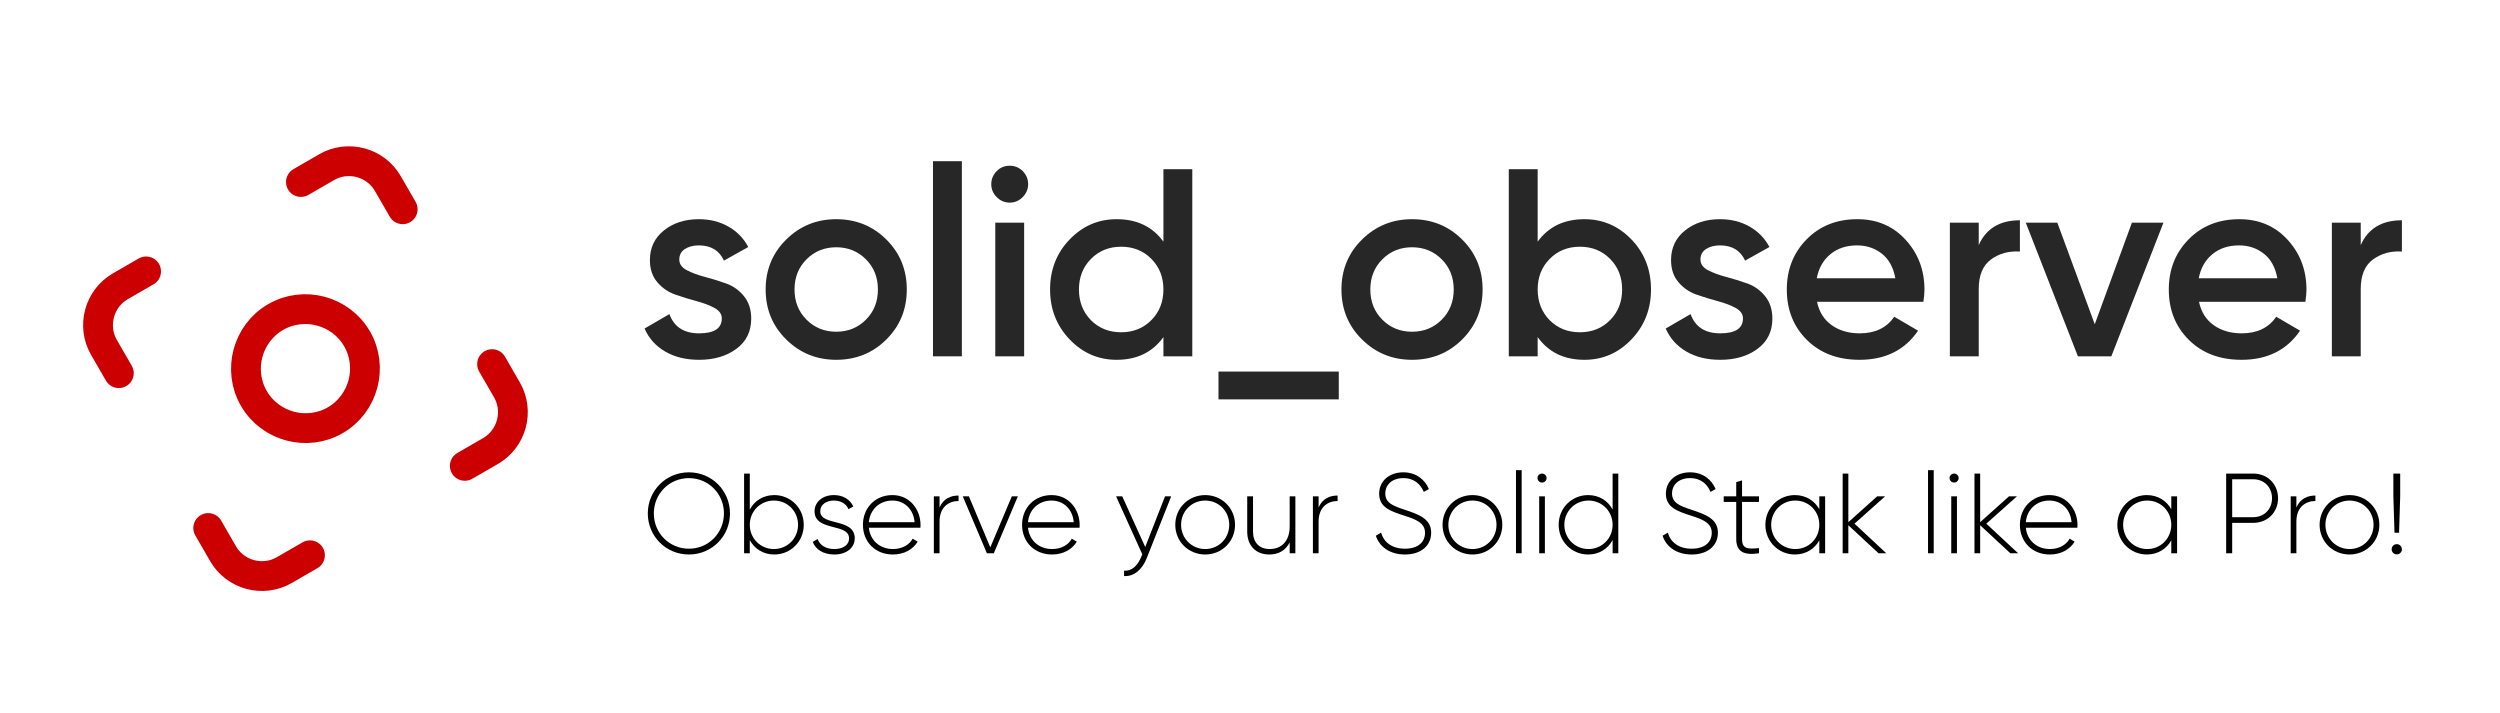
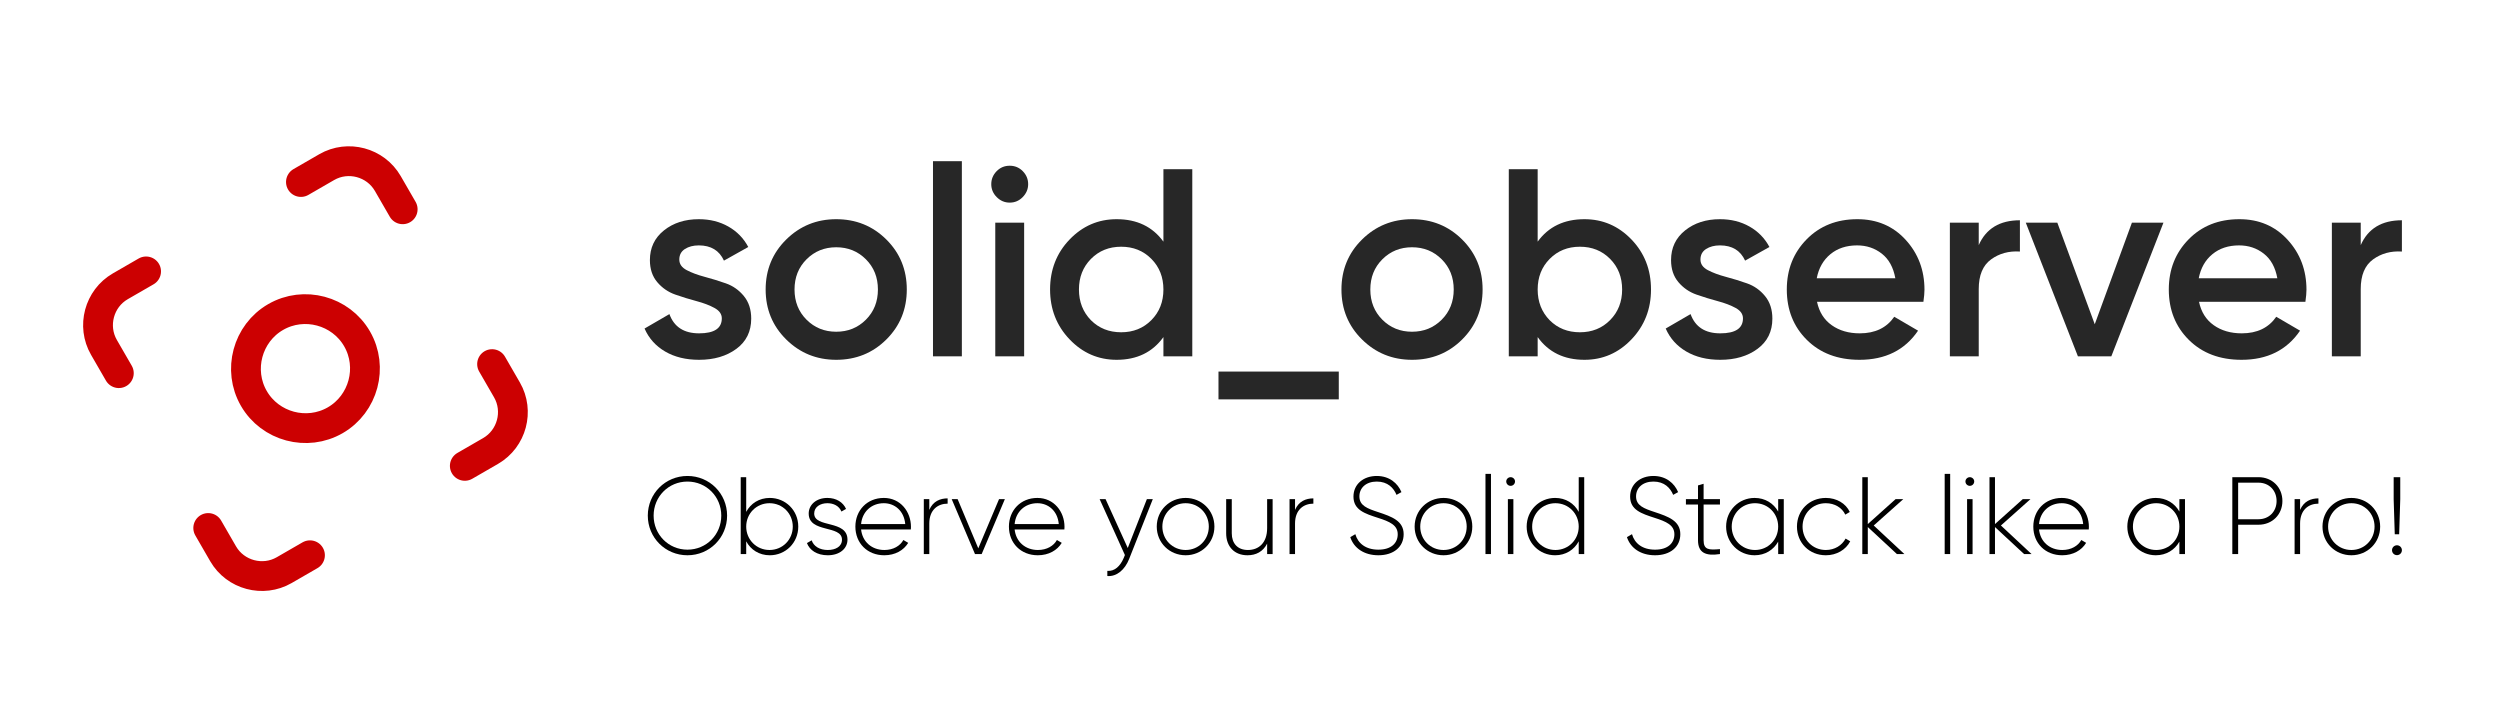
<svg xmlns="http://www.w3.org/2000/svg" width="100%" height="100%" viewBox="0 0 3508 1000" version="1.1" xml:space="preserve" style="fill-rule:evenodd;clip-rule:evenodd;stroke-linecap:round;stroke-linejoin:round;">
  <g transform="matrix(24.13935,-13.93686,13.93686,24.13935,-28.30096,394.8348)">
    <path d="M7.5,3.75L6,3.75C4.766,3.75 3.75,4.766 3.75,6L3.75,7.5M16.5,3.75L18,3.75C19.234,3.75 20.25,4.766 20.25,6L20.25,7.5M20.25,16.5L20.25,18C20.25,19.234 19.234,20.25 18,20.25L16.5,20.25M7.5,20.25L6,20.25C4.766,20.25 3.75,19.234 3.75,18L3.75,16.5M15,12C15,13.646 13.646,15 12,15C10.354,15 9,13.646 9,12C9,10.354 10.354,9 12,9C13.646,9 15,10.354 15,12Z" style="fill:none;fill-rule:nonzero;stroke:rgb(204,0,1);stroke-width:1.5px;" />
  </g>
  <g transform="matrix(7.502019,0,0,7.502019,-9010.937,-7125.059)">
    <path d="M1328.194,998.301C1328.194,999.134 1328.652,999.793 1329.569,1000.276C1330.486,1000.759 1331.602,1001.176 1332.919,1001.526C1334.236,1001.876 1335.561,1002.284 1336.894,1002.751C1338.227,1003.218 1339.352,1004.009 1340.269,1005.126C1341.186,1006.243 1341.644,1007.651 1341.644,1009.351C1341.644,1011.751 1340.719,1013.634 1338.869,1015.001C1337.019,1016.368 1334.694,1017.051 1331.894,1017.051C1329.427,1017.051 1327.311,1016.534 1325.544,1015.501C1323.777,1014.468 1322.494,1013.034 1321.694,1011.201L1326.344,1008.501C1327.211,1010.901 1329.061,1012.101 1331.894,1012.101C1334.727,1012.101 1336.144,1011.168 1336.144,1009.301C1336.144,1008.501 1335.686,1007.851 1334.769,1007.351C1333.852,1006.851 1332.736,1006.426 1331.419,1006.076C1330.102,1005.726 1328.777,1005.318 1327.444,1004.851C1326.111,1004.384 1324.986,1003.609 1324.069,1002.526C1323.152,1001.443 1322.694,1000.068 1322.694,998.401C1322.694,996.101 1323.569,994.251 1325.319,992.851C1327.069,991.451 1329.244,990.751 1331.844,990.751C1333.911,990.751 1335.752,991.209 1337.369,992.126C1338.986,993.043 1340.227,994.318 1341.094,995.951L1336.544,998.501C1335.677,996.601 1334.111,995.651 1331.844,995.651C1330.811,995.651 1329.944,995.876 1329.244,996.326C1328.544,996.776 1328.194,997.434 1328.194,998.301Z" style="fill:rgb(39,39,39);fill-rule:nonzero;" />
    <path d="M1357.544,1017.051C1353.877,1017.051 1350.761,1015.784 1348.194,1013.251C1345.627,1010.718 1344.344,1007.601 1344.344,1003.901C1344.344,1000.201 1345.627,997.084 1348.194,994.551C1350.761,992.018 1353.877,990.751 1357.544,990.751C1361.244,990.751 1364.369,992.018 1366.919,994.551C1369.469,997.084 1370.744,1000.201 1370.744,1003.901C1370.744,1007.601 1369.469,1010.718 1366.919,1013.251C1364.369,1015.784 1361.244,1017.051 1357.544,1017.051ZM1351.994,1009.551C1353.494,1011.051 1355.344,1011.801 1357.544,1011.801C1359.744,1011.801 1361.594,1011.051 1363.094,1009.551C1364.594,1008.051 1365.344,1006.168 1365.344,1003.901C1365.344,1001.634 1364.594,999.751 1363.094,998.251C1361.594,996.751 1359.744,996.001 1357.544,996.001C1355.344,996.001 1353.494,996.751 1351.994,998.251C1350.494,999.751 1349.744,1001.634 1349.744,1003.901C1349.744,1006.168 1350.494,1008.051 1351.994,1009.551Z" style="fill:rgb(39,39,39);fill-rule:nonzero;" />
    <rect x="1375.644" y="979.901" width="5.4" height="36.5" style="fill:rgb(39,39,39);fill-rule:nonzero;" />
    <path d="M1392.394,986.651C1391.727,987.318 1390.927,987.651 1389.994,987.651C1389.061,987.651 1388.252,987.309 1387.569,986.626C1386.886,985.943 1386.544,985.134 1386.544,984.201C1386.544,983.268 1386.877,982.459 1387.544,981.776C1388.211,981.093 1389.027,980.751 1389.994,980.751C1390.961,980.751 1391.777,981.093 1392.444,981.776C1393.111,982.459 1393.444,983.268 1393.444,984.201C1393.444,985.134 1393.094,985.951 1392.394,986.651ZM1387.294,1016.401L1387.294,991.401L1392.694,991.401L1392.694,1016.401L1387.294,1016.401Z" style="fill:rgb(39,39,39);fill-rule:nonzero;" />
    <path d="M1418.744,981.401L1424.144,981.401L1424.144,1016.401L1418.744,1016.401L1418.744,1012.801C1416.711,1015.634 1413.794,1017.051 1409.994,1017.051C1406.561,1017.051 1403.627,1015.776 1401.194,1013.226C1398.761,1010.676 1397.544,1007.568 1397.544,1003.901C1397.544,1000.201 1398.761,997.084 1401.194,994.551C1403.627,992.018 1406.561,990.751 1409.994,990.751C1413.794,990.751 1416.711,992.151 1418.744,994.951L1418.744,981.401ZM1405.194,1009.651C1406.694,1011.151 1408.577,1011.901 1410.844,1011.901C1413.111,1011.901 1414.994,1011.143 1416.494,1009.626C1417.994,1008.109 1418.744,1006.201 1418.744,1003.901C1418.744,1001.601 1417.994,999.693 1416.494,998.176C1414.994,996.659 1413.111,995.901 1410.844,995.901C1408.577,995.901 1406.694,996.659 1405.194,998.176C1403.694,999.693 1402.944,1001.601 1402.944,1003.901C1402.944,1006.201 1403.694,1008.118 1405.194,1009.651Z" style="fill:rgb(39,39,39);fill-rule:nonzero;" />
    <rect x="1429.044" y="1019.251" width="22.5" height="5.2" style="fill:rgb(39,39,39);fill-rule:nonzero;" />
    <path d="M1465.244,1017.051C1461.577,1017.051 1458.461,1015.784 1455.894,1013.251C1453.327,1010.718 1452.044,1007.601 1452.044,1003.901C1452.044,1000.201 1453.327,997.084 1455.894,994.551C1458.461,992.018 1461.577,990.751 1465.244,990.751C1468.944,990.751 1472.069,992.018 1474.619,994.551C1477.169,997.084 1478.444,1000.201 1478.444,1003.901C1478.444,1007.601 1477.169,1010.718 1474.619,1013.251C1472.069,1015.784 1468.944,1017.051 1465.244,1017.051ZM1459.694,1009.551C1461.194,1011.051 1463.044,1011.801 1465.244,1011.801C1467.444,1011.801 1469.294,1011.051 1470.794,1009.551C1472.294,1008.051 1473.044,1006.168 1473.044,1003.901C1473.044,1001.634 1472.294,999.751 1470.794,998.251C1469.294,996.751 1467.444,996.001 1465.244,996.001C1463.044,996.001 1461.194,996.751 1459.694,998.251C1458.194,999.751 1457.444,1001.634 1457.444,1003.901C1457.444,1006.168 1458.194,1008.051 1459.694,1009.551Z" style="fill:rgb(39,39,39);fill-rule:nonzero;" />
    <path d="M1497.494,990.751C1500.927,990.751 1503.861,992.018 1506.294,994.551C1508.727,997.084 1509.944,1000.201 1509.944,1003.901C1509.944,1007.568 1508.727,1010.676 1506.294,1013.226C1503.861,1015.776 1500.927,1017.051 1497.494,1017.051C1493.694,1017.051 1490.777,1015.634 1488.744,1012.801L1488.744,1016.401L1483.344,1016.401L1483.344,981.401L1488.744,981.401L1488.744,994.951C1490.777,992.151 1493.694,990.751 1497.494,990.751ZM1490.994,1009.651C1492.494,1011.151 1494.377,1011.901 1496.644,1011.901C1498.911,1011.901 1500.794,1011.143 1502.294,1009.626C1503.794,1008.109 1504.544,1006.201 1504.544,1003.901C1504.544,1001.601 1503.794,999.693 1502.294,998.176C1500.794,996.659 1498.911,995.901 1496.644,995.901C1494.377,995.901 1492.494,996.659 1490.994,998.176C1489.494,999.693 1488.744,1001.601 1488.744,1003.901C1488.744,1006.201 1489.494,1008.118 1490.994,1009.651Z" style="fill:rgb(39,39,39);fill-rule:nonzero;" />
    <path d="M1519.194,998.301C1519.194,999.134 1519.652,999.793 1520.569,1000.276C1521.486,1000.759 1522.602,1001.176 1523.919,1001.526C1525.236,1001.876 1526.561,1002.284 1527.894,1002.751C1529.227,1003.218 1530.352,1004.009 1531.269,1005.126C1532.186,1006.243 1532.644,1007.651 1532.644,1009.351C1532.644,1011.751 1531.719,1013.634 1529.869,1015.001C1528.019,1016.368 1525.694,1017.051 1522.894,1017.051C1520.427,1017.051 1518.311,1016.534 1516.544,1015.501C1514.777,1014.468 1513.494,1013.034 1512.694,1011.201L1517.344,1008.501C1518.211,1010.901 1520.061,1012.101 1522.894,1012.101C1525.727,1012.101 1527.144,1011.168 1527.144,1009.301C1527.144,1008.501 1526.686,1007.851 1525.769,1007.351C1524.852,1006.851 1523.736,1006.426 1522.419,1006.076C1521.102,1005.726 1519.777,1005.318 1518.444,1004.851C1517.111,1004.384 1515.986,1003.609 1515.069,1002.526C1514.152,1001.443 1513.694,1000.068 1513.694,998.401C1513.694,996.101 1514.569,994.251 1516.319,992.851C1518.069,991.451 1520.244,990.751 1522.844,990.751C1524.911,990.751 1526.752,991.209 1528.369,992.126C1529.986,993.043 1531.227,994.318 1532.094,995.951L1527.544,998.501C1526.677,996.601 1525.111,995.651 1522.844,995.651C1521.811,995.651 1520.944,995.876 1520.244,996.326C1519.544,996.776 1519.194,997.434 1519.194,998.301Z" style="fill:rgb(39,39,39);fill-rule:nonzero;" />
    <path d="M1540.994,1006.201C1541.394,1008.101 1542.311,1009.559 1543.744,1010.576C1545.177,1011.593 1546.927,1012.101 1548.994,1012.101C1551.861,1012.101 1554.011,1011.068 1555.444,1009.001L1559.894,1011.601C1557.427,1015.234 1553.777,1017.051 1548.944,1017.051C1544.877,1017.051 1541.594,1015.809 1539.094,1013.326C1536.594,1010.843 1535.344,1007.701 1535.344,1003.901C1535.344,1000.168 1536.577,997.043 1539.044,994.526C1541.511,992.009 1544.677,990.751 1548.544,990.751C1552.211,990.751 1555.219,992.034 1557.569,994.601C1559.919,997.168 1561.094,1000.284 1561.094,1003.951C1561.094,1004.518 1561.027,1005.268 1560.894,1006.201L1540.994,1006.201ZM1540.944,1001.801L1555.644,1001.801C1555.277,999.768 1554.436,998.234 1553.119,997.201C1551.802,996.168 1550.261,995.651 1548.494,995.651C1546.494,995.651 1544.827,996.201 1543.494,997.301C1542.161,998.401 1541.311,999.901 1540.944,1001.801Z" style="fill:rgb(39,39,39);fill-rule:nonzero;" />
    <path d="M1571.244,995.601C1572.611,992.501 1575.177,990.951 1578.944,990.951L1578.944,996.801C1576.877,996.668 1575.077,997.159 1573.544,998.276C1572.011,999.393 1571.244,1001.234 1571.244,1003.801L1571.244,1016.401L1565.844,1016.401L1565.844,991.401L1571.244,991.401L1571.244,995.601Z" style="fill:rgb(39,39,39);fill-rule:nonzero;" />
    <path d="M1599.894,991.401L1605.794,991.401L1596.044,1016.401L1589.794,1016.401L1580.044,991.401L1585.944,991.401L1592.944,1010.401L1599.894,991.401Z" style="fill:rgb(39,39,39);fill-rule:nonzero;" />
    <path d="M1612.444,1006.201C1612.844,1008.101 1613.761,1009.559 1615.194,1010.576C1616.627,1011.593 1618.377,1012.101 1620.444,1012.101C1623.311,1012.101 1625.461,1011.068 1626.894,1009.001L1631.344,1011.601C1628.877,1015.234 1625.227,1017.051 1620.394,1017.051C1616.327,1017.051 1613.044,1015.809 1610.544,1013.326C1608.044,1010.843 1606.794,1007.701 1606.794,1003.901C1606.794,1000.168 1608.027,997.043 1610.494,994.526C1612.961,992.009 1616.127,990.751 1619.994,990.751C1623.661,990.751 1626.669,992.034 1629.019,994.601C1631.369,997.168 1632.544,1000.284 1632.544,1003.951C1632.544,1004.518 1632.477,1005.268 1632.344,1006.201L1612.444,1006.201ZM1612.394,1001.801L1627.094,1001.801C1626.727,999.768 1625.886,998.234 1624.569,997.201C1623.252,996.168 1621.711,995.651 1619.944,995.651C1617.944,995.651 1616.277,996.201 1614.944,997.301C1613.611,998.401 1612.761,999.901 1612.394,1001.801Z" style="fill:rgb(39,39,39);fill-rule:nonzero;" />
    <path d="M1642.694,995.601C1644.061,992.501 1646.627,990.951 1650.394,990.951L1650.394,996.801C1648.327,996.668 1646.527,997.159 1644.994,998.276C1643.461,999.393 1642.694,1001.234 1642.694,1003.801L1642.694,1016.401L1637.294,1016.401L1637.294,991.401L1642.694,991.401L1642.694,995.601Z" style="fill:rgb(39,39,39);fill-rule:nonzero;" />
  </g>
-   <g transform="matrix(3.194492,0,0,3.194492,-3315.864,-2470.56)">
-     <path d="M1340.594,1016.951C1350.694,1016.951 1358.644,1008.901 1358.644,998.901C1358.644,988.901 1350.694,980.851 1340.594,980.851C1330.494,980.851 1322.544,988.901 1322.544,998.901C1322.544,1008.901 1330.494,1016.951 1340.594,1016.951ZM1340.594,1014.401C1331.944,1014.401 1325.194,1007.501 1325.194,998.901C1325.194,990.301 1331.944,983.401 1340.594,983.401C1349.244,983.401 1355.994,990.301 1355.994,998.901C1355.994,1007.501 1349.244,1014.401 1340.594,1014.401Z" style="fill-rule:nonzero;" />
-     <path d="M1378.094,990.851C1373.244,990.851 1369.394,993.351 1367.344,997.201L1367.344,981.401L1364.844,981.401L1364.844,1016.401L1367.344,1016.401L1367.344,1010.601C1369.394,1014.451 1373.244,1016.951 1378.094,1016.951C1385.244,1016.951 1391.044,1011.301 1391.044,1003.901C1391.044,996.501 1385.244,990.851 1378.094,990.851ZM1377.944,1014.551C1371.994,1014.551 1367.344,1009.851 1367.344,1003.901C1367.344,997.951 1371.994,993.251 1377.944,993.251C1383.894,993.251 1388.544,997.951 1388.544,1003.901C1388.544,1009.851 1383.894,1014.551 1377.944,1014.551Z" style="fill-rule:nonzero;" />
-     <path d="M1398.294,997.951C1398.294,994.951 1401.044,993.251 1404.294,993.251C1407.044,993.251 1409.644,994.451 1410.694,997.051L1412.794,995.851C1411.444,992.801 1408.344,990.851 1404.294,990.851C1399.194,990.851 1395.794,994.001 1395.794,997.951C1395.794,1006.951 1410.944,1003.051 1410.944,1009.851C1410.944,1013.001 1407.994,1014.551 1404.494,1014.551C1400.744,1014.551 1398.044,1012.851 1397.144,1010.151L1394.994,1011.401C1396.194,1014.601 1399.494,1016.951 1404.494,1016.951C1409.844,1016.951 1413.444,1013.951 1413.444,1009.851C1413.444,1000.701 1398.294,1004.651 1398.294,997.951Z" style="fill-rule:nonzero;" />
-     <path d="M1429.994,990.851C1422.344,990.851 1417.044,996.551 1417.044,1003.901C1417.044,1011.451 1422.494,1016.951 1430.194,1016.951C1435.144,1016.951 1439.044,1014.701 1441.094,1011.301L1438.894,1010.001C1437.444,1012.651 1434.344,1014.551 1430.244,1014.551C1424.544,1014.551 1420.244,1010.851 1419.644,1005.201L1442.294,1005.201C1442.294,1004.801 1442.344,1004.401 1442.344,1004.001C1442.344,997.151 1437.594,990.851 1429.994,990.851ZM1429.994,993.251C1434.894,993.251 1439.194,996.651 1439.744,1002.751L1419.644,1002.751C1420.144,997.201 1424.294,993.251 1429.994,993.251Z" style="fill-rule:nonzero;" />
-     <path d="M1450.694,996.301L1450.694,991.401L1448.194,991.401L1448.194,1016.401L1450.694,1016.401L1450.694,1002.501C1450.694,996.101 1454.744,993.451 1459.044,993.451L1459.044,991.051C1455.644,991.051 1452.394,992.351 1450.694,996.301Z" style="fill-rule:nonzero;" />
-     <path d="M1482.444,991.401L1472.994,1013.801L1463.594,991.401L1460.894,991.401L1471.494,1016.401L1474.544,1016.401L1485.094,991.401L1482.444,991.401Z" style="fill-rule:nonzero;" />
-     <path d="M1499.894,990.851C1492.244,990.851 1486.944,996.551 1486.944,1003.901C1486.944,1011.451 1492.394,1016.951 1500.094,1016.951C1505.044,1016.951 1508.944,1014.701 1510.994,1011.301L1508.794,1010.001C1507.344,1012.651 1504.244,1014.551 1500.144,1014.551C1494.444,1014.551 1490.144,1010.851 1489.544,1005.201L1512.194,1005.201C1512.194,1004.801 1512.244,1004.401 1512.244,1004.001C1512.244,997.151 1507.494,990.851 1499.894,990.851ZM1499.894,993.251C1504.794,993.251 1509.094,996.651 1509.644,1002.751L1489.544,1002.751C1490.044,997.201 1494.194,993.251 1499.894,993.251Z" style="fill-rule:nonzero;" />
-     <path d="M1549.744,991.401L1541.044,1013.651L1530.944,991.401L1528.244,991.401L1539.744,1016.851L1539.194,1018.201C1537.644,1021.851 1535.094,1024.351 1531.744,1024.051L1531.744,1026.401C1536.044,1026.751 1539.744,1023.501 1541.644,1018.701L1552.444,991.401L1549.744,991.401Z" style="fill-rule:nonzero;" />
-     <path d="M1567.394,1016.951C1574.644,1016.951 1580.494,1011.301 1580.494,1003.901C1580.494,996.501 1574.644,990.851 1567.394,990.851C1560.094,990.851 1554.244,996.501 1554.244,1003.901C1554.244,1011.301 1560.094,1016.951 1567.394,1016.951ZM1567.394,1014.551C1561.444,1014.551 1556.794,1009.851 1556.794,1003.901C1556.794,997.951 1561.444,993.251 1567.394,993.251C1573.344,993.251 1577.944,997.951 1577.944,1003.901C1577.944,1009.851 1573.344,1014.551 1567.394,1014.551Z" style="fill-rule:nonzero;" />
-     <path d="M1604.494,991.401L1604.494,1004.601C1604.494,1011.351 1600.644,1014.551 1595.744,1014.551C1591.044,1014.551 1588.394,1011.551 1588.394,1006.951L1588.394,991.401L1585.844,991.401L1585.844,1006.951C1585.844,1013.001 1589.594,1016.951 1595.544,1016.951C1599.394,1016.951 1602.594,1015.351 1604.494,1011.651L1604.494,1016.401L1606.994,1016.401L1606.994,991.401L1604.494,991.401Z" style="fill-rule:nonzero;" />
-     <path d="M1617.194,996.301L1617.194,991.401L1614.694,991.401L1614.694,1016.401L1617.194,1016.401L1617.194,1002.501C1617.194,996.101 1621.244,993.451 1625.544,993.451L1625.544,991.051C1622.144,991.051 1618.894,992.351 1617.194,996.301Z" style="fill-rule:nonzero;" />
-     <path d="M1655.144,1016.951C1662.094,1016.951 1666.644,1013.151 1666.644,1007.351C1666.644,1001.301 1661.244,999.351 1655.044,997.301C1650.044,995.651 1646.494,994.351 1646.494,990.151C1646.494,986.251 1649.544,983.401 1654.394,983.401C1659.394,983.401 1662.094,986.301 1663.394,989.451L1665.644,988.201C1663.944,984.151 1660.144,980.851 1654.394,980.851C1648.444,980.851 1643.794,984.501 1643.794,990.251C1643.794,996.351 1649.044,998.001 1654.894,999.901C1660.244,1001.601 1663.944,1003.201 1663.944,1007.401C1663.944,1011.401 1660.994,1014.401 1655.144,1014.401C1649.394,1014.401 1645.844,1011.551 1644.644,1007.351L1642.344,1008.701C1643.944,1013.651 1648.594,1016.951 1655.144,1016.951Z" style="fill-rule:nonzero;" />
-     <path d="M1684.794,1016.951C1692.044,1016.951 1697.894,1011.301 1697.894,1003.901C1697.894,996.501 1692.044,990.851 1684.794,990.851C1677.494,990.851 1671.644,996.501 1671.644,1003.901C1671.644,1011.301 1677.494,1016.951 1684.794,1016.951ZM1684.794,1014.551C1678.844,1014.551 1674.194,1009.851 1674.194,1003.901C1674.194,997.951 1678.844,993.251 1684.794,993.251C1690.744,993.251 1695.344,997.951 1695.344,1003.901C1695.344,1009.851 1690.744,1014.551 1684.794,1014.551Z" style="fill-rule:nonzero;" />
-     <rect x="1703.894" y="979.901" width="2.5" height="36.5" style="fill-rule:nonzero;" />
-     <path d="M1715.344,985.351C1716.444,985.351 1717.344,984.451 1717.344,983.351C1717.344,982.301 1716.444,981.401 1715.344,981.401C1714.244,981.401 1713.344,982.301 1713.344,983.351C1713.344,984.451 1714.244,985.351 1715.344,985.351ZM1714.094,1016.401L1716.594,1016.401L1716.594,991.401L1714.094,991.401L1714.094,1016.401Z" style="fill-rule:nonzero;" />
-     <path d="M1746.344,981.401L1746.344,997.201C1744.294,993.351 1740.444,990.851 1735.594,990.851C1728.444,990.851 1722.644,996.501 1722.644,1003.901C1722.644,1011.301 1728.444,1016.951 1735.594,1016.951C1740.444,1016.951 1744.294,1014.451 1746.344,1010.601L1746.344,1016.401L1748.844,1016.401L1748.844,981.401L1746.344,981.401ZM1735.744,1014.551C1729.794,1014.551 1725.144,1009.851 1725.144,1003.901C1725.144,997.951 1729.794,993.251 1735.744,993.251C1741.694,993.251 1746.344,997.951 1746.344,1003.901C1746.344,1009.851 1741.694,1014.551 1735.744,1014.551Z" style="fill-rule:nonzero;" />
-     <path d="M1781.094,1016.951C1788.044,1016.951 1792.594,1013.151 1792.594,1007.351C1792.594,1001.301 1787.194,999.351 1780.994,997.301C1775.994,995.651 1772.444,994.351 1772.444,990.151C1772.444,986.251 1775.494,983.401 1780.344,983.401C1785.344,983.401 1788.044,986.301 1789.344,989.451L1791.594,988.201C1789.894,984.151 1786.094,980.851 1780.344,980.851C1774.394,980.851 1769.744,984.501 1769.744,990.251C1769.744,996.351 1774.994,998.001 1780.844,999.901C1786.194,1001.601 1789.894,1003.201 1789.894,1007.401C1789.894,1011.401 1786.944,1014.401 1781.094,1014.401C1775.344,1014.401 1771.794,1011.551 1770.594,1007.351L1768.294,1008.701C1769.894,1013.651 1774.544,1016.951 1781.094,1016.951Z" style="fill-rule:nonzero;" />
-     <path d="M1810.644,993.851L1810.644,991.401L1803.194,991.401L1803.194,984.401L1800.644,985.151L1800.644,991.401L1795.144,991.401L1795.144,993.851L1800.644,993.851L1800.644,1010.101C1800.644,1015.801 1804.094,1017.401 1810.644,1016.401L1810.644,1014.151C1805.544,1014.601 1803.194,1014.501 1803.194,1010.101L1803.194,993.851L1810.644,993.851Z" style="fill-rule:nonzero;" />
-     <path d="M1837.144,991.401L1837.144,997.051C1835.044,993.301 1831.194,990.851 1826.394,990.851C1819.294,990.851 1813.444,996.501 1813.444,1003.901C1813.444,1011.301 1819.294,1016.951 1826.394,1016.951C1831.194,1016.951 1835.044,1014.501 1837.144,1010.751L1837.144,1016.401L1839.694,1016.401L1839.694,991.401L1837.144,991.401ZM1826.594,1014.551C1820.644,1014.551 1815.994,1009.851 1815.994,1003.901C1815.994,997.951 1820.644,993.251 1826.594,993.251C1832.544,993.251 1837.144,997.951 1837.144,1003.901C1837.144,1009.851 1832.544,1014.551 1826.594,1014.551Z" style="fill-rule:nonzero;" />
-     <path d="M1866.544,1016.401L1852.594,1003.401L1866.044,991.401L1862.544,991.401L1849.894,1002.751L1849.894,981.401L1847.394,981.401L1847.394,1016.401L1849.894,1016.401L1849.894,1004.101L1863.144,1016.401L1866.544,1016.401Z" style="fill-rule:nonzero;" />
-     <rect x="1884.894" y="979.901" width="2.5" height="36.5" style="fill-rule:nonzero;" />
-     <path d="M1896.344,985.351C1897.444,985.351 1898.344,984.451 1898.344,983.351C1898.344,982.301 1897.444,981.401 1896.344,981.401C1895.244,981.401 1894.344,982.301 1894.344,983.351C1894.344,984.451 1895.244,985.351 1896.344,985.351ZM1895.094,1016.401L1897.594,1016.401L1897.594,991.401L1895.094,991.401L1895.094,1016.401Z" style="fill-rule:nonzero;" />
-     <path d="M1924.444,1016.401L1910.494,1003.401L1923.944,991.401L1920.444,991.401L1907.794,1002.751L1907.794,981.401L1905.294,981.401L1905.294,1016.401L1907.794,1016.401L1907.794,1004.101L1921.044,1016.401L1924.444,1016.401Z" style="fill-rule:nonzero;" />
-     <path d="M1938.194,990.851C1930.544,990.851 1925.244,996.551 1925.244,1003.901C1925.244,1011.451 1930.694,1016.951 1938.394,1016.951C1943.344,1016.951 1947.244,1014.701 1949.294,1011.301L1947.094,1010.001C1945.644,1012.651 1942.544,1014.551 1938.444,1014.551C1932.744,1014.551 1928.444,1010.851 1927.844,1005.201L1950.494,1005.201C1950.494,1004.801 1950.544,1004.401 1950.544,1004.001C1950.544,997.151 1945.794,990.851 1938.194,990.851ZM1938.194,993.251C1943.094,993.251 1947.394,996.651 1947.944,1002.751L1927.844,1002.751C1928.344,997.201 1932.494,993.251 1938.194,993.251Z" style="fill-rule:nonzero;" />
-     <path d="M1991.744,991.401L1991.744,997.051C1989.644,993.301 1985.794,990.851 1980.994,990.851C1973.894,990.851 1968.044,996.501 1968.044,1003.901C1968.044,1011.301 1973.894,1016.951 1980.994,1016.951C1985.794,1016.951 1989.644,1014.501 1991.744,1010.751L1991.744,1016.401L1994.294,1016.401L1994.294,991.401L1991.744,991.401ZM1981.194,1014.551C1975.244,1014.551 1970.594,1009.851 1970.594,1003.901C1970.594,997.951 1975.244,993.251 1981.194,993.251C1987.144,993.251 1991.744,997.951 1991.744,1003.901C1991.744,1009.851 1987.144,1014.551 1981.194,1014.551Z" style="fill-rule:nonzero;" />
-     <path d="M2027.744,981.401L2015.844,981.401L2015.844,1016.401L2018.494,1016.401L2018.494,1003.051L2027.744,1003.051C2034.044,1003.051 2038.644,998.401 2038.644,992.251C2038.644,986.051 2034.044,981.401 2027.744,981.401ZM2027.744,1000.551L2018.494,1000.551L2018.494,983.901L2027.744,983.901C2032.544,983.901 2035.994,987.401 2035.994,992.251C2035.994,997.051 2032.544,1000.551 2027.744,1000.551Z" style="fill-rule:nonzero;" />
-     <path d="M2046.694,996.301L2046.694,991.401L2044.194,991.401L2044.194,1016.401L2046.694,1016.401L2046.694,1002.501C2046.694,996.101 2050.744,993.451 2055.044,993.451L2055.044,991.051C2051.644,991.051 2048.394,992.351 2046.694,996.301Z" style="fill-rule:nonzero;" />
-     <path d="M2070.044,1016.951C2077.294,1016.951 2083.144,1011.301 2083.144,1003.901C2083.144,996.501 2077.294,990.851 2070.044,990.851C2062.744,990.851 2056.894,996.501 2056.894,1003.901C2056.894,1011.301 2062.744,1016.951 2070.044,1016.951ZM2070.044,1014.551C2064.094,1014.551 2059.444,1009.851 2059.444,1003.901C2059.444,997.951 2064.094,993.251 2070.044,993.251C2075.994,993.251 2080.594,997.951 2080.594,1003.901C2080.594,1009.851 2075.994,1014.551 2070.044,1014.551Z" style="fill-rule:nonzero;" />
-     <path d="M2089.794,1007.401L2091.794,1007.401L2092.294,991.401L2092.294,981.401L2089.294,981.401L2089.294,991.401L2089.794,1007.401ZM2090.794,1016.901C2092.044,1016.901 2093.044,1015.901 2093.044,1014.651C2093.044,1013.401 2092.044,1012.401 2090.794,1012.401C2089.544,1012.401 2088.544,1013.401 2088.544,1014.651C2088.544,1015.901 2089.544,1016.901 2090.794,1016.901Z" style="fill-rule:nonzero;" />
+   <g transform="matrix(0.821942,0,0,0.821942,143.0989,34.28667)">
+     <path d="M999.497,906.219C1037.372,906.219 1067.185,876.032 1067.185,838.532C1067.185,801.032 1037.372,770.844 999.497,770.844C961.622,770.844 931.81,801.032 931.81,838.532C931.81,876.032 961.622,906.219 999.497,906.219ZM999.497,896.657C967.06,896.657 941.747,870.782 941.747,838.532C941.747,806.282 967.06,780.407 999.497,780.407C1031.935,780.407 1057.247,806.282 1057.247,838.532C1057.247,870.782 1031.935,896.657 999.497,896.657Z" style="fill-rule:nonzero;" />
+     <path d="M1140.122,808.344C1121.935,808.344 1107.497,817.719 1099.81,832.157L1099.81,772.907L1090.435,772.907L1090.435,904.157L1099.81,904.157L1099.81,882.407C1107.497,896.844 1121.935,906.219 1140.122,906.219C1166.935,906.219 1188.685,885.032 1188.685,857.282C1188.685,829.532 1166.935,808.344 1140.122,808.344ZM1139.56,897.219C1117.247,897.219 1099.81,879.594 1099.81,857.282C1099.81,834.969 1117.247,817.344 1139.56,817.344C1161.872,817.344 1179.31,834.969 1179.31,857.282C1179.31,879.594 1161.872,897.219 1139.56,897.219Z" style="fill-rule:nonzero;" />
+     <path d="M1215.872,834.969C1215.872,823.719 1226.185,817.344 1238.372,817.344C1248.685,817.344 1258.435,821.844 1262.372,831.594L1270.247,827.094C1265.185,815.657 1253.56,808.344 1238.372,808.344C1219.247,808.344 1206.497,820.157 1206.497,834.969C1206.497,868.719 1263.31,854.094 1263.31,879.594C1263.31,891.407 1252.247,897.219 1239.122,897.219C1225.06,897.219 1214.935,890.844 1211.56,880.719L1203.497,885.407C1207.997,897.407 1220.372,906.219 1239.122,906.219C1259.185,906.219 1272.685,894.969 1272.685,879.594C1272.685,845.282 1215.872,860.094 1215.872,834.969Z" style="fill-rule:nonzero;" />
+     <path d="M1334.747,808.344C1306.06,808.344 1286.185,829.719 1286.185,857.282C1286.185,885.594 1306.622,906.219 1335.497,906.219C1354.06,906.219 1368.685,897.782 1376.372,885.032L1368.122,880.157C1362.685,890.094 1351.06,897.219 1335.685,897.219C1314.31,897.219 1298.185,883.344 1295.935,862.157L1380.872,862.157C1380.872,860.657 1381.06,859.157 1381.06,857.657C1381.06,831.969 1363.247,808.344 1334.747,808.344ZM1334.747,817.344C1353.122,817.344 1369.247,830.094 1371.31,852.969L1295.935,852.969C1297.81,832.157 1313.372,817.344 1334.747,817.344Z" style="fill-rule:nonzero;" />
+     <path d="M1412.372,828.782L1412.372,810.407L1402.997,810.407L1402.997,904.157L1412.372,904.157L1412.372,852.032C1412.372,828.032 1427.56,818.094 1443.685,818.094L1443.685,809.094C1430.935,809.094 1418.747,813.969 1412.372,828.782Z" style="fill-rule:nonzero;" />
+     <path d="M1531.435,810.407L1495.997,894.407L1460.747,810.407L1450.622,810.407L1490.372,904.157L1501.81,904.157L1541.372,810.407L1531.435,810.407Z" style="fill-rule:nonzero;" />
+     <path d="M1596.872,808.344C1568.185,808.344 1548.31,829.719 1548.31,857.282C1548.31,885.594 1568.747,906.219 1597.622,906.219C1616.185,906.219 1630.81,897.782 1638.497,885.032L1630.247,880.157C1624.81,890.094 1613.185,897.219 1597.81,897.219C1576.435,897.219 1560.31,883.344 1558.06,862.157L1642.997,862.157C1642.997,860.657 1643.185,859.157 1643.185,857.657C1643.185,831.969 1625.372,808.344 1596.872,808.344ZM1596.872,817.344C1615.247,817.344 1631.372,830.094 1633.435,852.969L1558.06,852.969C1559.935,832.157 1575.497,817.344 1596.872,817.344Z" style="fill-rule:nonzero;" />
+     <path d="M1783.81,810.407L1751.185,893.844L1713.31,810.407L1703.185,810.407L1746.31,905.844L1744.247,910.907C1738.435,924.594 1728.872,933.969 1716.31,932.844L1716.31,941.657C1732.435,942.969 1746.31,930.782 1753.435,912.782L1793.935,810.407L1783.81,810.407Z" style="fill-rule:nonzero;" />
+     <path d="M1849.997,906.219C1877.185,906.219 1899.122,885.032 1899.122,857.282C1899.122,829.532 1877.185,808.344 1849.997,808.344C1822.622,808.344 1800.685,829.532 1800.685,857.282C1800.685,885.032 1822.622,906.219 1849.997,906.219ZM1849.997,897.219C1827.685,897.219 1810.247,879.594 1810.247,857.282C1810.247,834.969 1827.685,817.344 1849.997,817.344C1872.31,817.344 1889.56,834.969 1889.56,857.282C1889.56,879.594 1872.31,897.219 1849.997,897.219Z" style="fill-rule:nonzero;" />
+     <path d="M1989.122,810.407L1989.122,859.907C1989.122,885.219 1974.685,897.219 1956.31,897.219C1938.685,897.219 1928.747,885.969 1928.747,868.719L1928.747,810.407L1919.185,810.407L1919.185,868.719C1919.185,891.407 1933.247,906.219 1955.56,906.219C1969.997,906.219 1981.997,900.219 1989.122,886.344L1989.122,904.157L1998.497,904.157L1998.497,810.407L1989.122,810.407Z" style="fill-rule:nonzero;" />
+     <path d="M2036.747,828.782L2036.747,810.407L2027.372,810.407L2027.372,904.157L2036.747,904.157L2036.747,852.032C2036.747,828.032 2051.935,818.094 2068.06,818.094L2068.06,809.094C2055.31,809.094 2043.122,813.969 2036.747,828.782Z" style="fill-rule:nonzero;" />
+     <path d="M2179.06,906.219C2205.122,906.219 2222.185,891.969 2222.185,870.219C2222.185,847.532 2201.935,840.219 2178.685,832.532C2159.935,826.344 2146.622,821.469 2146.622,805.719C2146.622,791.094 2158.06,780.407 2176.247,780.407C2194.997,780.407 2205.122,791.282 2209.997,803.094L2218.435,798.407C2212.06,783.219 2197.81,770.844 2176.247,770.844C2153.935,770.844 2136.497,784.532 2136.497,806.094C2136.497,828.969 2156.185,835.157 2178.122,842.282C2198.185,848.657 2212.06,854.657 2212.06,870.407C2212.06,885.407 2200.997,896.657 2179.06,896.657C2157.497,896.657 2144.185,885.969 2139.685,870.219L2131.06,875.282C2137.06,893.844 2154.497,906.219 2179.06,906.219Z" style="fill-rule:nonzero;" />
+     <path d="M2290.247,906.219C2317.435,906.219 2339.372,885.032 2339.372,857.282C2339.372,829.532 2317.435,808.344 2290.247,808.344C2262.872,808.344 2240.935,829.532 2240.935,857.282C2240.935,885.032 2262.872,906.219 2290.247,906.219ZM2290.247,897.219C2267.935,897.219 2250.497,879.594 2250.497,857.282C2250.497,834.969 2267.935,817.344 2290.247,817.344C2312.56,817.344 2329.81,834.969 2329.81,857.282C2329.81,879.594 2312.56,897.219 2290.247,897.219Z" style="fill-rule:nonzero;" />
+     <rect x="2361.872" y="767.282" width="9.375" height="136.875" style="fill-rule:nonzero;" />
+     <path d="M2404.81,787.719C2408.935,787.719 2412.31,784.344 2412.31,780.219C2412.31,776.282 2408.935,772.907 2404.81,772.907C2400.685,772.907 2397.31,776.282 2397.31,780.219C2397.31,784.344 2400.685,787.719 2404.81,787.719ZM2400.122,904.157L2409.497,904.157L2409.497,810.407L2400.122,810.407L2400.122,904.157Z" style="fill-rule:nonzero;" />
+     <path d="M2521.06,772.907L2521.06,832.157C2513.372,817.719 2498.935,808.344 2480.747,808.344C2453.935,808.344 2432.185,829.532 2432.185,857.282C2432.185,885.032 2453.935,906.219 2480.747,906.219C2498.935,906.219 2513.372,896.844 2521.06,882.407L2521.06,904.157L2530.435,904.157L2530.435,772.907L2521.06,772.907ZM2481.31,897.219C2458.997,897.219 2441.56,879.594 2441.56,857.282C2441.56,834.969 2458.997,817.344 2481.31,817.344C2503.622,817.344 2521.06,834.969 2521.06,857.282C2521.06,879.594 2503.622,897.219 2481.31,897.219Z" style="fill-rule:nonzero;" />
+     <path d="M2651.372,906.219C2677.435,906.219 2694.497,891.969 2694.497,870.219C2694.497,847.532 2674.247,840.219 2650.997,832.532C2632.247,826.344 2618.935,821.469 2618.935,805.719C2618.935,791.094 2630.372,780.407 2648.56,780.407C2667.31,780.407 2677.435,791.282 2682.31,803.094L2690.747,798.407C2684.372,783.219 2670.122,770.844 2648.56,770.844C2626.247,770.844 2608.81,784.532 2608.81,806.094C2608.81,828.969 2628.497,835.157 2650.435,842.282C2670.497,848.657 2684.372,854.657 2684.372,870.407C2684.372,885.407 2673.31,896.657 2651.372,896.657C2629.81,896.657 2616.497,885.969 2611.997,870.219L2603.372,875.282C2609.372,893.844 2626.81,906.219 2651.372,906.219Z" style="fill-rule:nonzero;" />
+     <path d="M2762.185,819.594L2762.185,810.407L2734.247,810.407L2734.247,784.157L2724.685,786.969L2724.685,810.407L2704.06,810.407L2704.06,819.594L2724.685,819.594L2724.685,880.532C2724.685,901.907 2737.622,907.907 2762.185,904.157L2762.185,895.719C2743.06,897.407 2734.247,897.032 2734.247,880.532L2734.247,819.594L2762.185,819.594Z" style="fill-rule:nonzero;" />
+     <path d="M2861.56,810.407L2861.56,831.594C2853.685,817.532 2839.247,808.344 2821.247,808.344C2794.622,808.344 2772.685,829.532 2772.685,857.282C2772.685,885.032 2794.622,906.219 2821.247,906.219C2839.247,906.219 2853.685,897.032 2861.56,882.969L2861.56,904.157L2871.122,904.157L2871.122,810.407L2861.56,810.407ZM2821.997,897.219C2799.685,897.219 2782.247,879.594 2782.247,857.282C2782.247,834.969 2799.685,817.344 2821.997,817.344C2844.31,817.344 2861.56,834.969 2861.56,857.282C2861.56,879.594 2844.31,897.219 2821.997,897.219Z" style="fill-rule:nonzero;" />
+     <path d="M2942.935,906.219C2961.31,906.219 2977.06,896.844 2984.56,882.407L2976.685,877.719C2970.497,889.344 2958.122,897.219 2942.935,897.219C2920.247,897.219 2903.185,879.594 2903.185,857.282C2903.185,834.969 2920.247,817.344 2942.935,817.344C2957.935,817.344 2970.685,825.032 2976.122,836.844L2983.81,832.344C2977.06,817.719 2961.31,808.344 2942.935,808.344C2914.622,808.344 2893.622,829.532 2893.622,857.282C2893.622,885.032 2914.622,906.219 2942.935,906.219Z" style="fill-rule:nonzero;" />
+     <path d="M3076.997,904.157L3024.685,855.407L3075.122,810.407L3061.997,810.407L3014.56,852.969L3014.56,772.907L3005.185,772.907L3005.185,904.157L3014.56,904.157L3014.56,858.032L3064.247,904.157L3076.997,904.157Z" style="fill-rule:nonzero;" />
+     <rect x="3145.81" y="767.282" width="9.375" height="136.875" style="fill-rule:nonzero;" />
+     <path d="M3188.747,787.719C3192.872,787.719 3196.247,784.344 3196.247,780.219C3196.247,776.282 3192.872,772.907 3188.747,772.907C3184.622,772.907 3181.247,776.282 3181.247,780.219C3181.247,784.344 3184.622,787.719 3188.747,787.719ZM3184.06,904.157L3193.435,904.157L3193.435,810.407L3184.06,810.407L3184.06,904.157Z" style="fill-rule:nonzero;" />
+     <path d="M3294.122,904.157L3241.81,855.407L3292.247,810.407L3279.122,810.407L3231.685,852.969L3231.685,772.907L3222.31,772.907L3222.31,904.157L3231.685,904.157L3231.685,858.032L3281.372,904.157L3294.122,904.157Z" style="fill-rule:nonzero;" />
+     <path d="M3345.685,808.344C3316.997,808.344 3297.122,829.719 3297.122,857.282C3297.122,885.594 3317.56,906.219 3346.435,906.219C3364.997,906.219 3379.622,897.782 3387.31,885.032L3379.06,880.157C3373.622,890.094 3361.997,897.219 3346.622,897.219C3325.247,897.219 3309.122,883.344 3306.872,862.157L3391.81,862.157C3391.81,860.657 3391.997,859.157 3391.997,857.657C3391.997,831.969 3374.185,808.344 3345.685,808.344ZM3345.685,817.344C3364.06,817.344 3380.185,830.094 3382.247,852.969L3306.872,852.969C3308.747,832.157 3324.31,817.344 3345.685,817.344Z" style="fill-rule:nonzero;" />
+     <path d="M3546.497,810.407L3546.497,831.594C3538.622,817.532 3524.185,808.344 3506.185,808.344C3479.56,808.344 3457.622,829.532 3457.622,857.282C3457.622,885.032 3479.56,906.219 3506.185,906.219C3524.185,906.219 3538.622,897.032 3546.497,882.969L3546.497,904.157L3556.06,904.157L3556.06,810.407L3546.497,810.407ZM3506.935,897.219C3484.622,897.219 3467.185,879.594 3467.185,857.282C3467.185,834.969 3484.622,817.344 3506.935,817.344C3529.247,817.344 3546.497,834.969 3546.497,857.282C3546.497,879.594 3529.247,897.219 3506.935,897.219Z" style="fill-rule:nonzero;" />
+     <path d="M3681.497,772.907L3636.872,772.907L3636.872,904.157L3646.81,904.157L3646.81,854.094L3681.497,854.094C3705.122,854.094 3722.372,836.657 3722.372,813.594C3722.372,790.344 3705.122,772.907 3681.497,772.907ZM3681.497,844.719L3646.81,844.719L3646.81,782.282L3681.497,782.282C3699.497,782.282 3712.435,795.407 3712.435,813.594C3712.435,831.594 3699.497,844.719 3681.497,844.719Z" style="fill-rule:nonzero;" />
+     <path d="M3752.56,828.782L3752.56,810.407L3743.185,810.407L3743.185,904.157L3752.56,904.157L3752.56,852.032C3752.56,828.032 3767.747,818.094 3783.872,818.094L3783.872,809.094C3771.122,809.094 3758.935,813.969 3752.56,828.782Z" style="fill-rule:nonzero;" />
+     <path d="M3840.122,906.219C3867.31,906.219 3889.247,885.032 3889.247,857.282C3889.247,829.532 3867.31,808.344 3840.122,808.344C3812.747,808.344 3790.81,829.532 3790.81,857.282C3790.81,885.032 3812.747,906.219 3840.122,906.219ZM3840.122,897.219C3817.81,897.219 3800.372,879.594 3800.372,857.282C3800.372,834.969 3817.81,817.344 3840.122,817.344C3862.435,817.344 3879.685,834.969 3879.685,857.282C3879.685,879.594 3862.435,897.219 3840.122,897.219Z" style="fill-rule:nonzero;" />
+     <path d="M3914.185,870.407L3921.685,870.407L3923.56,810.407L3923.56,772.907L3912.31,772.907L3912.31,810.407L3914.185,870.407ZM3917.935,906.032C3922.622,906.032 3926.372,902.282 3926.372,897.594C3926.372,892.907 3922.622,889.157 3917.935,889.157C3913.247,889.157 3909.497,892.907 3909.497,897.594C3909.497,902.282 3913.247,906.032 3917.935,906.032Z" style="fill-rule:nonzero;" />
  </g>
</svg>
